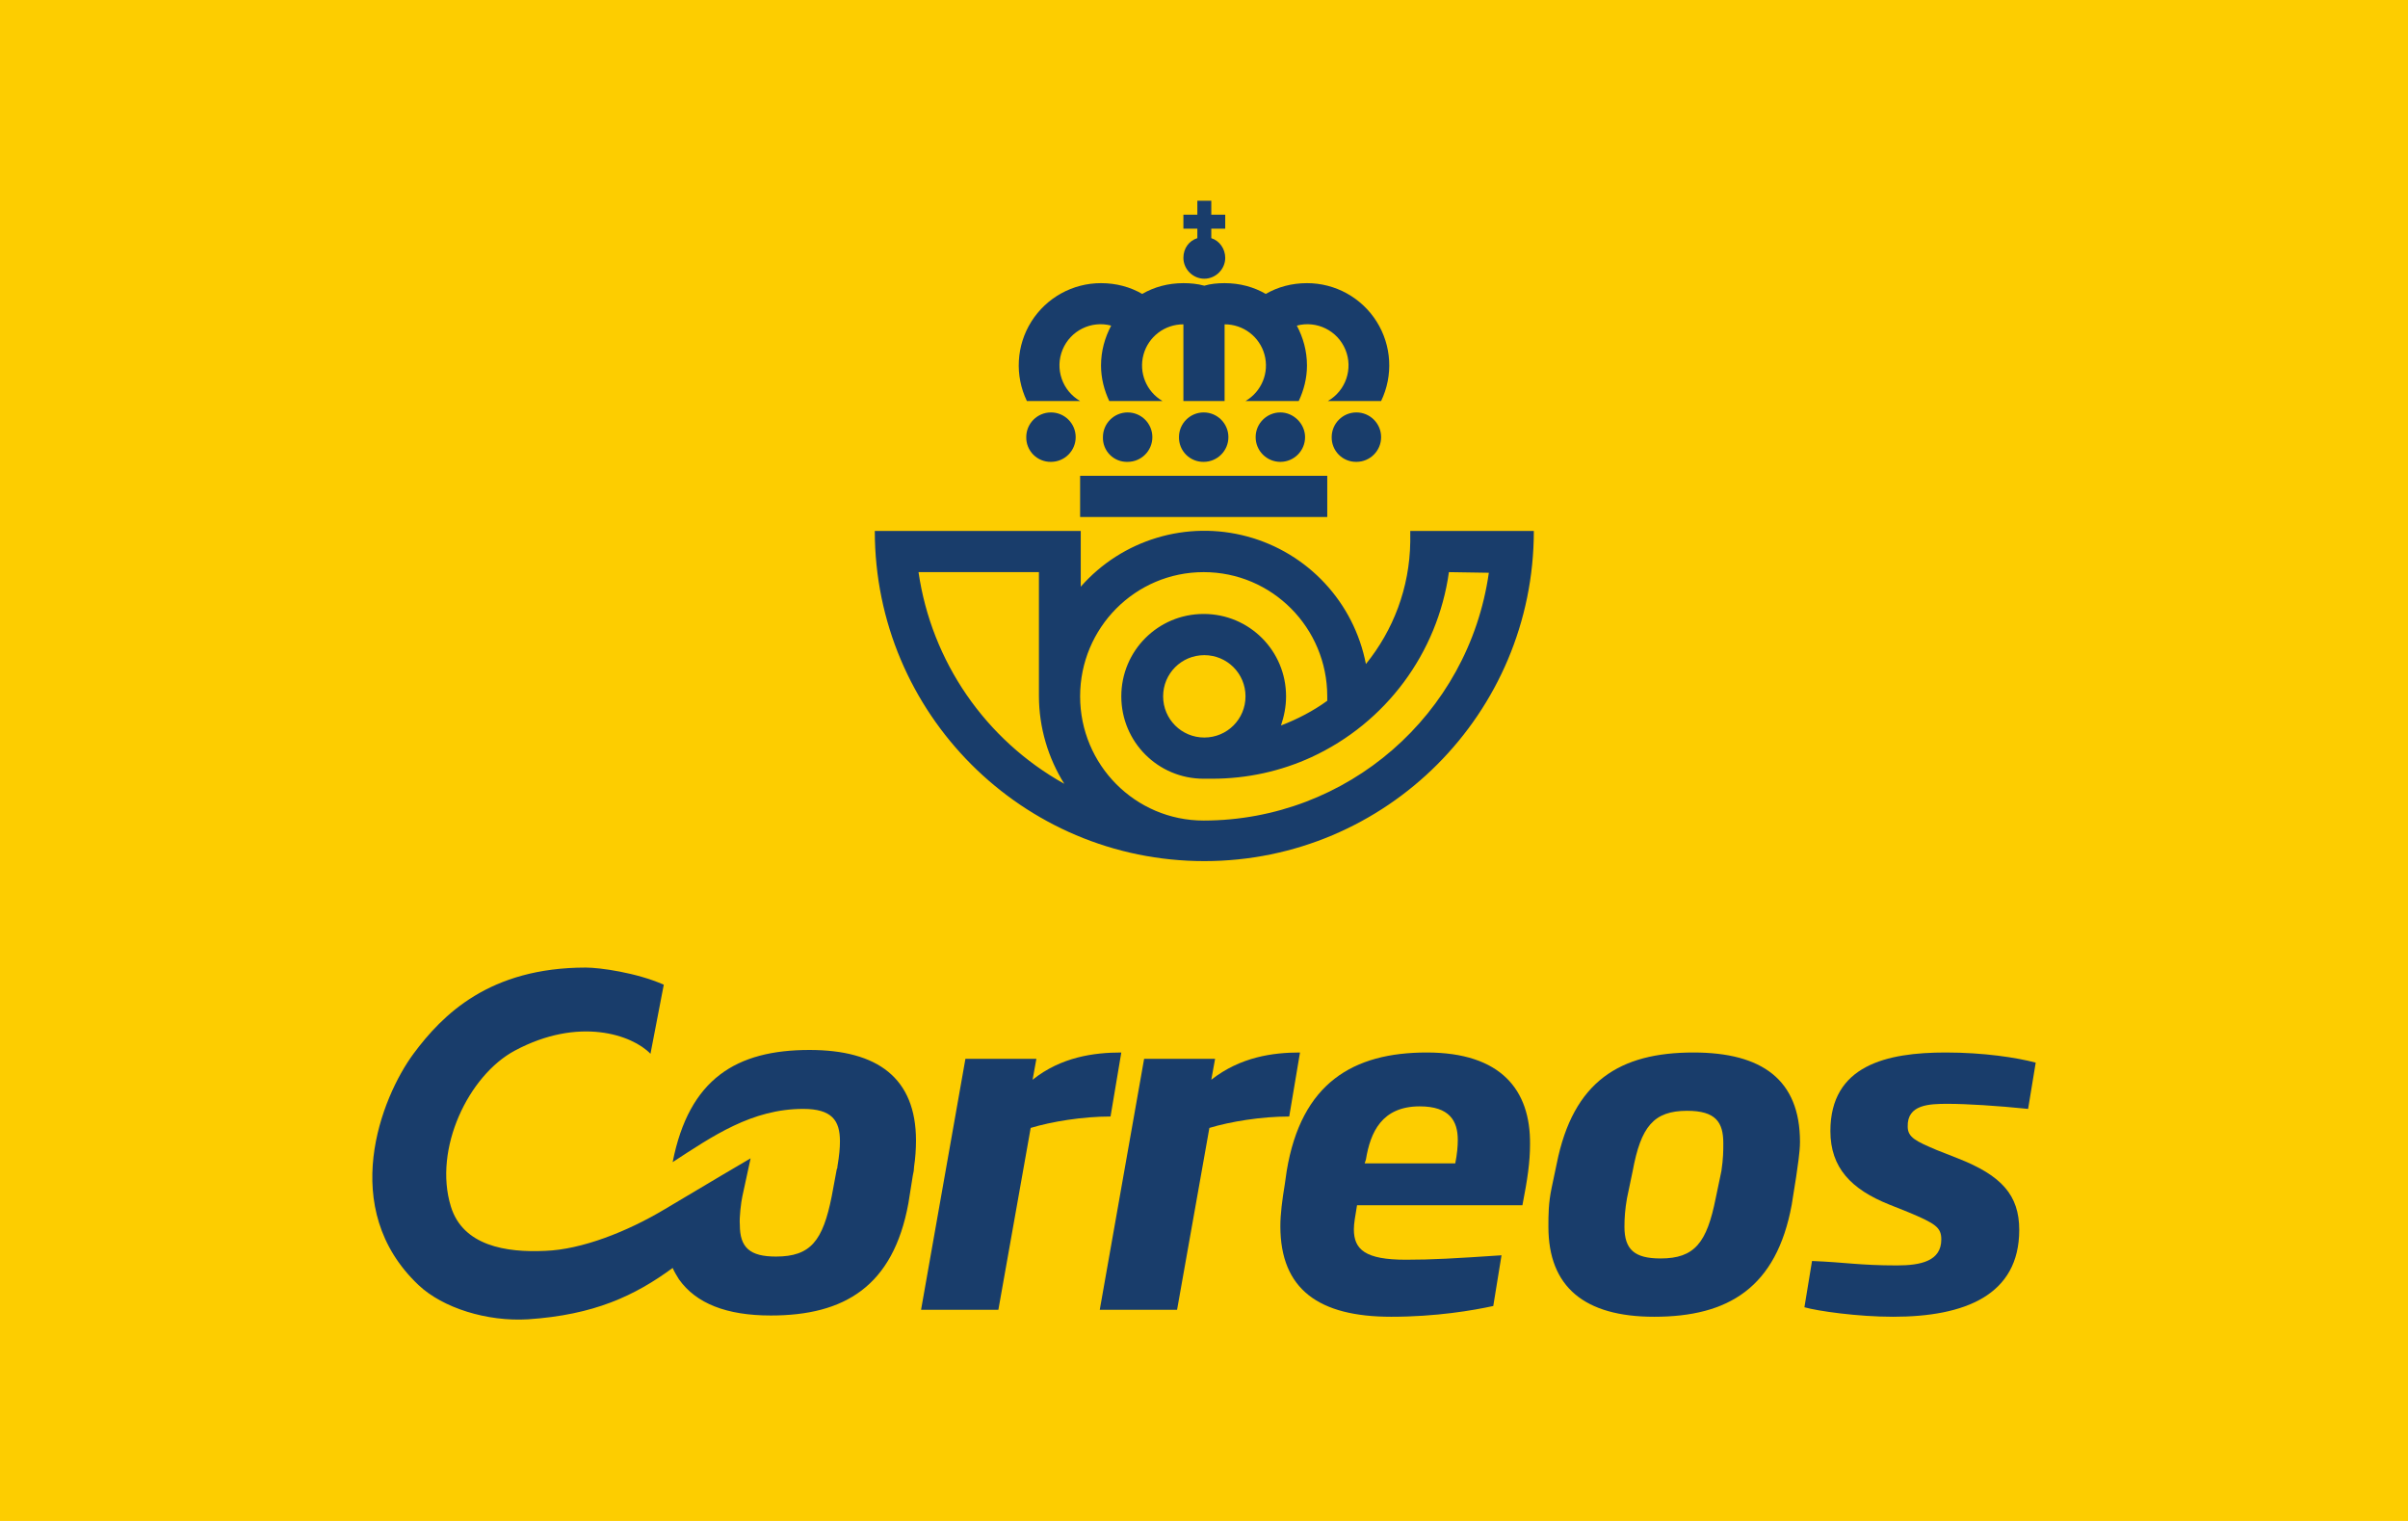
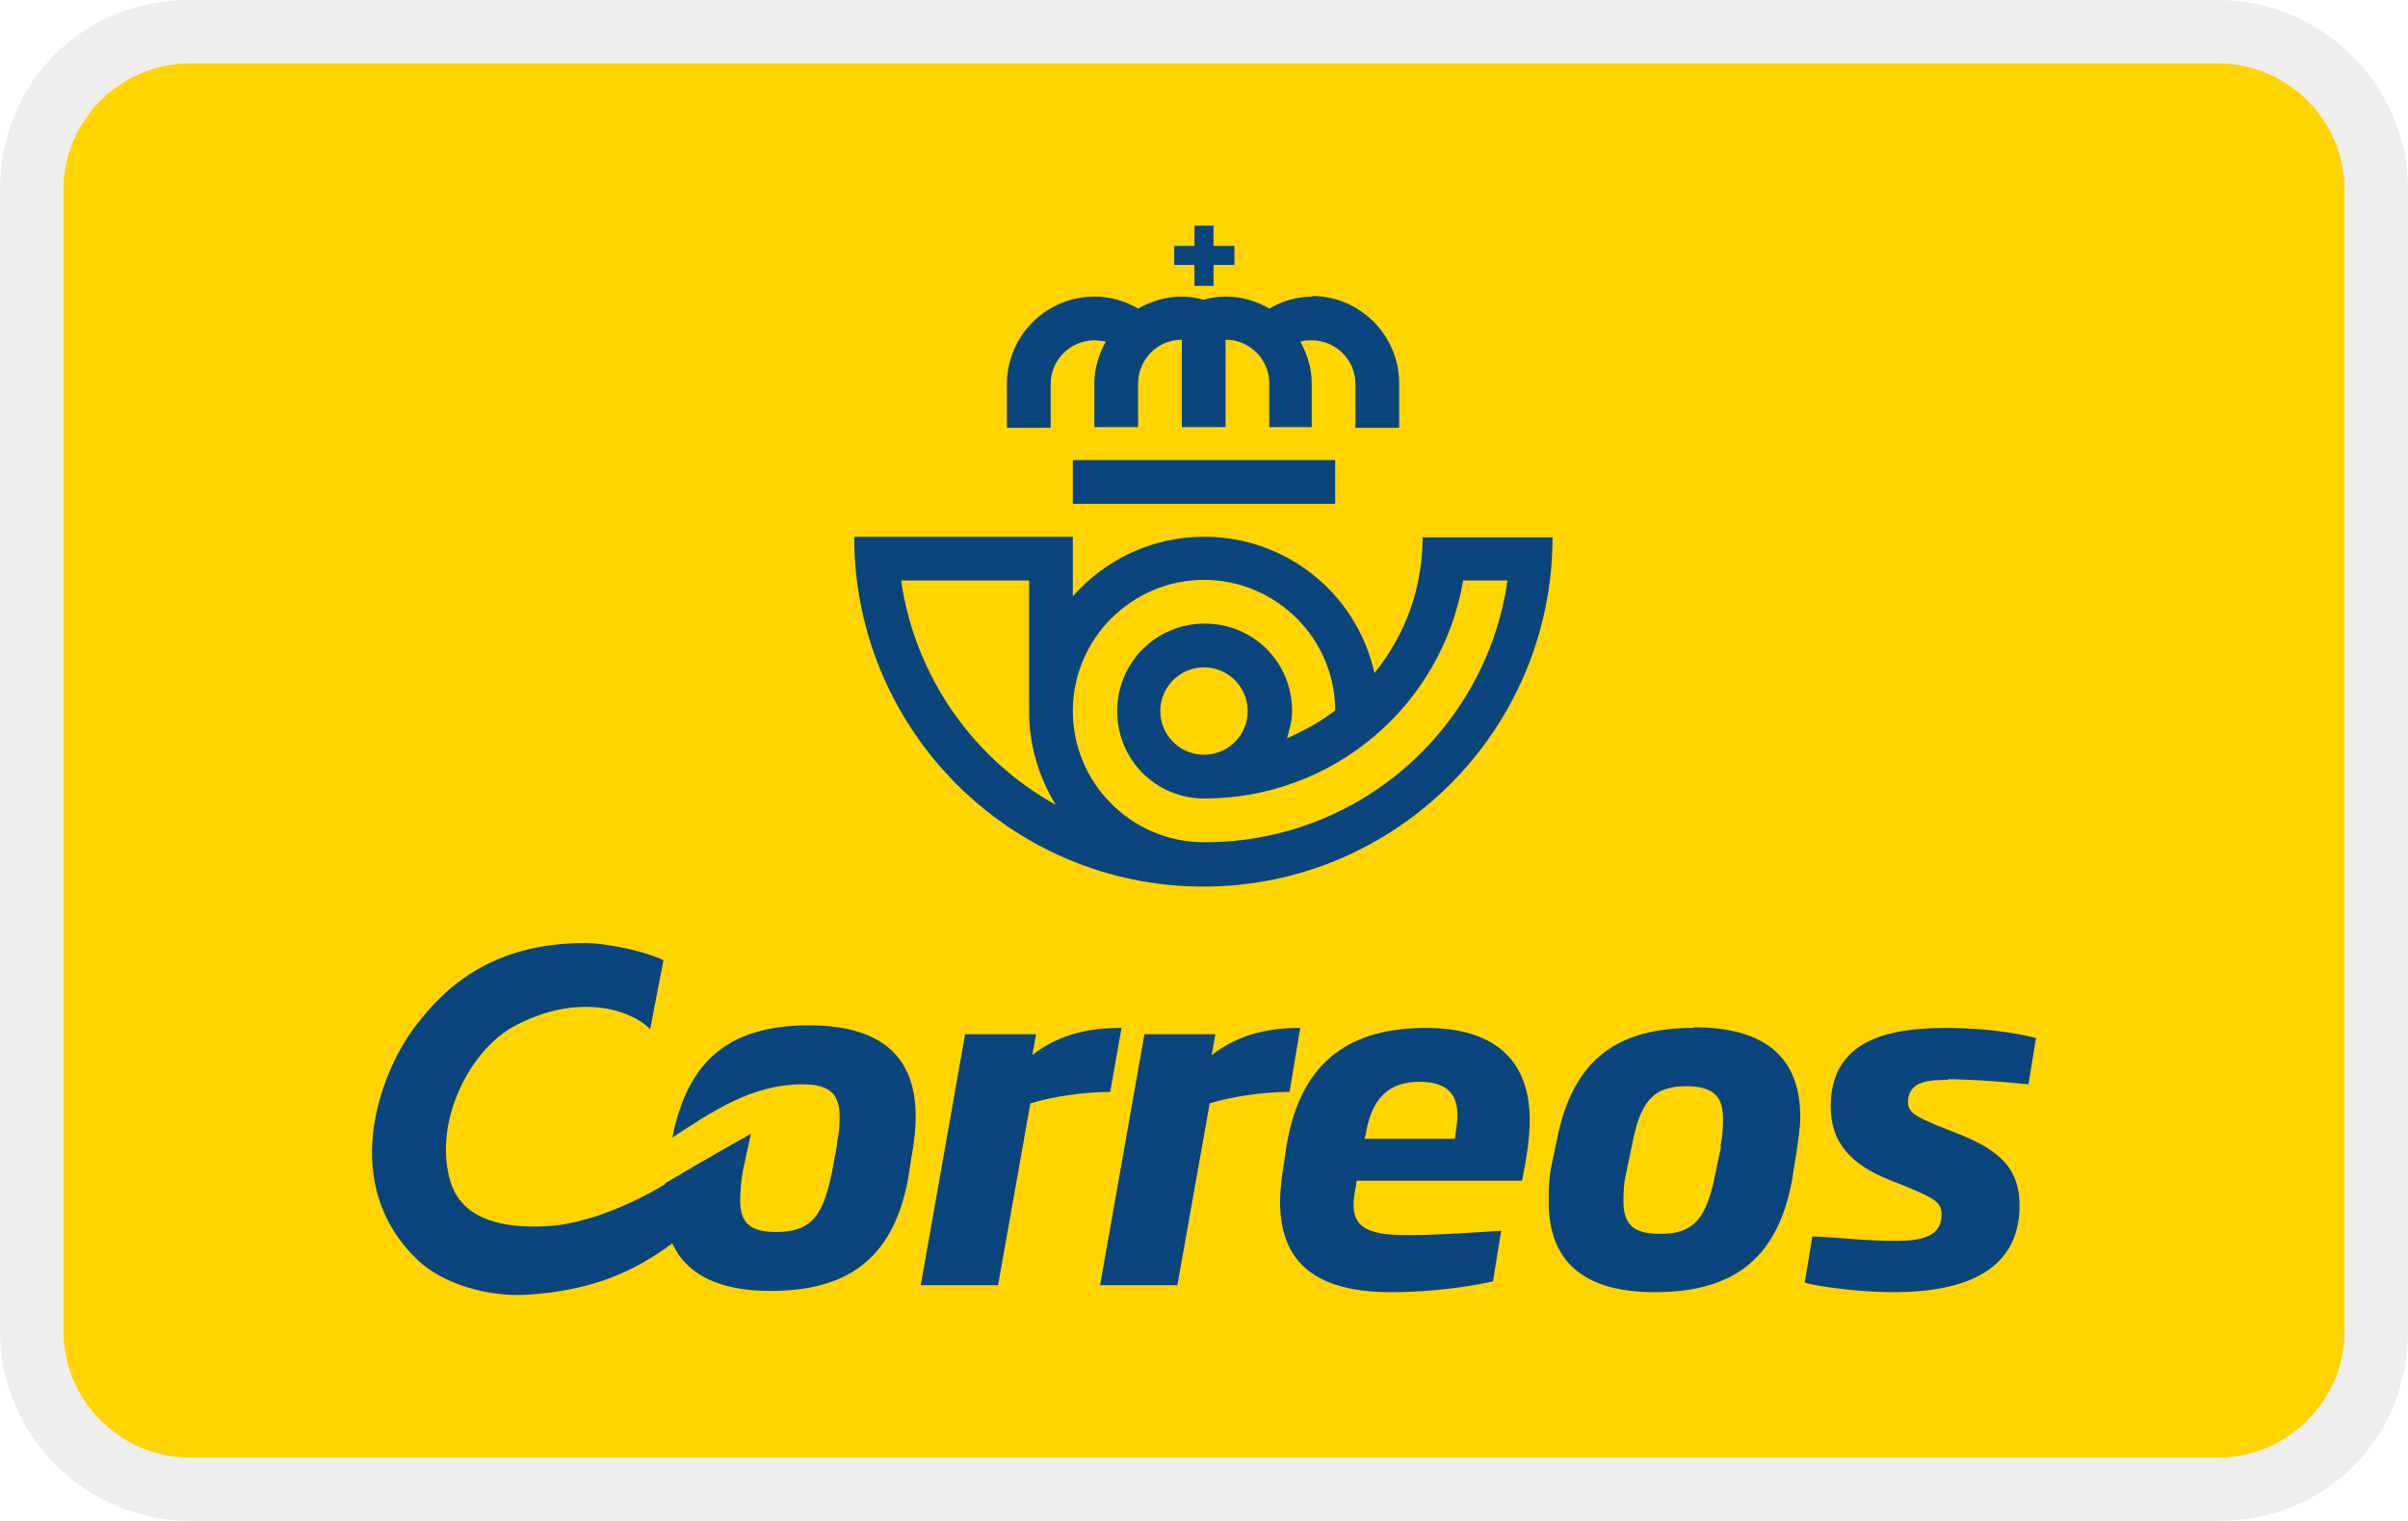
- <svg xmlns="http://www.w3.org/2000/svg" role="img" viewBox="0 0 38 24" width="38" height="24" aria-labelledby="pi-correos">
-   <style type="text/css">.st6{fill:#193d6b}</style>
-   <path fill="#fdcd00" d="M0 0h38v24H0z" />
-   <g id="layer1_00000093856258748047536340000013126458632190656415_">
-     <g transform="translate(-22.745 -140.772)">
-       <path id="path849_00000091006760309363514570000011194915468429874600_" class="st6" d="M41.1 151.76c0 .36.29.65.65.65.36 0 .65-.29.65-.65 0-.36-.29-.65-.65-.65-.36 0-.65.29-.65.65m4.51-1.96a3.796 3.796 0 01-2.17 2.92c-.48.22-1.01.34-1.57.34h-.13c-.72 0-1.3-.58-1.3-1.3 0-.72.58-1.3 1.3-1.3.72 0 1.3.58 1.3 1.3 0 .16-.03.31-.08.46.26-.1.51-.23.73-.39v-.07c0-1.08-.87-1.96-1.95-1.96s-1.95.88-1.95 1.96.87 1.96 1.95 1.96a4.55 4.55 0 004.5-3.91l-.63-.01zm-6.47 0h-1.9a4.577 4.577 0 002.3 3.34c-.25-.4-.4-.88-.4-1.39v-1.95zm7.81-.65c0 2.88-2.33 5.21-5.2 5.21s-5.2-2.33-5.2-5.21h3.25v.88a2.597 2.597 0 014.5 1.22c.43-.53.69-1.2.7-1.93v-.17h1.95z" />
-       <path id="path853_00000057839467264371654810000001447576829397078445_" class="st6" d="M41.75 147.1h-.33v-1.21a.649.649 0 00-.33 1.21h-.84c-.08-.17-.13-.36-.13-.56 0-.23.06-.44.16-.63a.649.649 0 00-.49 1.19h-.84a1.297 1.297 0 011.17-1.86c.24 0 .46.06.65.17.19-.11.41-.17.65-.17.11 0 .22.01.33.04.1-.03.21-.04.32-.04.24 0 .46.06.65.17.19-.11.41-.17.65-.17a1.297 1.297 0 011.17 1.86h-.84a.649.649 0 00-.49-1.19c.1.19.16.4.16.63 0 .2-.05.39-.13.56h-.84a.649.649 0 00-.33-1.21v1.21h-.32z" />
-       <path id="path857_00000125584007942190374750000004017544429720090245_" class="st6" d="M38.94 147.67a.39.39 0 11.39.39.384.384 0 01-.39-.39" />
-       <path id="path861_00000170959039503179811370000006248939609962081958_" class="st6" d="M43.76 147.67a.39.39 0 11.39.39.384.384 0 01-.39-.39" />
-       <path id="path865_00000057141968613423140790000009546657122577858746_" class="st6" d="M42.56 147.67c0-.22.18-.39.39-.39s.39.18.39.39a.39.39 0 01-.78 0" />
-       <path id="path869_00000103237718480607720960000018148134172183335310_" class="st6" d="M41.35 147.67a.39.39 0 11.39.39.384.384 0 01-.39-.39" />
-       <path id="path873_00000015318280650842030120000013330418688093670289_" class="st6" d="M40.15 147.67a.39.39 0 11.39.39.378.378 0 01-.39-.39" />
-       <path id="path875_00000022530118156132085490000003385613077440647813_" class="st6" d="M39.79 148.28h3.9v.65h-3.9v-.65z" />
-       <path id="path887_00000062175864713632521140000016847083525355946903_" class="st6" d="M41.64 144.53v-.15h-.22v-.22h.22v-.22h.22v.22h.22v.22h-.22v.15c.13.04.22.17.22.31 0 .18-.15.33-.33.33-.18 0-.33-.15-.33-.33 0-.15.09-.27.22-.31" />
-     </g>
-     <g transform="translate(-22.745 -140.772)">
-       <path id="path891_00000139999301312534647520000000448747231383152520_" class="st6" d="M33.24 159.85c-.6.36-1.32.64-1.89.66-.62.03-1.3-.08-1.49-.7-.28-.91.28-2.07 1.01-2.46 1.01-.54 1.85-.25 2.14.05l.21-1.09c-.43-.19-1.01-.27-1.23-.27-1.52 0-2.26.74-2.72 1.36-.51.69-1.2 2.44.08 3.65.38.36 1.08.58 1.73.54 1.04-.07 1.68-.37 2.28-.81.03.07.07.13.1.18.27.38.75.57 1.45.57 1.16 0 1.93-.46 2.17-1.77l.07-.44a.59.59 0 00.02-.14c.02-.13.03-.28.03-.41 0-.99-.61-1.43-1.68-1.43-1.15 0-1.9.45-2.16 1.77.63-.41 1.25-.84 2.06-.84.45 0 .58.18.58.51 0 .11-.01.22-.04.4 0 .01 0 .03-.01.04l-.08.43c-.14.7-.33.95-.88.95-.41 0-.57-.14-.57-.5-.01-.12.02-.36.04-.45l.13-.6s-.75.44-1.35.8" />
-       <path id="path895_00000038404815906448625600000016312698406442933123_" class="st6" d="M40.44 157.38c-.43 0-.95.07-1.4.43l.06-.33h-1.12l-.7 3.96h1.22l.51-2.87c.33-.1.82-.18 1.26-.18l.17-1.01z" />
-       <path id="path899_00000084506815603257188090000002200523170562853044_" class="st6" d="M43.26 157.38c-.43 0-.94.07-1.4.43l.06-.33H40.8l-.7 3.96h1.22l.51-2.87c.33-.1.82-.18 1.26-.18l.17-1.01z" />
-       <path id="path903_00000151534024050035106290000010415733939882981280_" class="st6" d="M53.48 158.19c.3 0 .78.03 1.27.08l.12-.73c-.3-.08-.82-.16-1.42-.16-.93 0-1.82.2-1.82 1.24 0 .58.33.92.93 1.16l.3.12c.43.18.52.24.52.43 0 .34-.32.41-.7.41-.59 0-.82-.05-1.34-.07l-.12.73c.21.06.84.15 1.4.15 1.13 0 1.99-.34 1.99-1.37 0-.55-.28-.86-.97-1.13l-.33-.13c-.33-.14-.46-.2-.46-.37-.01-.35.34-.36.63-.36" />
-       <path id="path907_00000128461344468524798770000011364175674462663339_" class="st6" d="M49.91 159.25l-.09.43c-.14.7-.33.95-.87.95-.41 0-.57-.14-.57-.5 0-.14.01-.28.04-.45l.09-.43c.13-.7.33-.95.86-.95.45 0 .57.18.57.51 0 .12 0 .24-.03.44m-.44-1.87c-1.16 0-1.9.45-2.16 1.76l-.08.38c-.05.24-.05.42-.05.61 0 .95.57 1.42 1.67 1.42 1.17 0 1.93-.46 2.17-1.77l.07-.44c.02-.15.06-.38.06-.55 0-.98-.6-1.41-1.68-1.41" />
-       <path id="path911_00000152265561980552304610000000370786408395931553_" class="st6" d="M45.71 159.13h-1.43l.02-.06c.07-.43.25-.84.85-.84.47 0 .6.23.6.53 0 .1-.01.22-.04.37m-.45-1.75c-1.16 0-1.98.48-2.21 1.87l-.03.21c-.04.24-.07.47-.07.66 0 1 .61 1.43 1.75 1.43.71 0 1.29-.1 1.61-.17l.13-.8c-.75.05-1.09.07-1.51.07-.64 0-.82-.16-.82-.48 0-.09.02-.2.05-.38h2.61c.08-.41.12-.68.12-.96.01-.86-.46-1.45-1.63-1.45" />
-     </g>
-   </g>
+ <svg xmlns="http://www.w3.org/2000/svg" width="38" height="24" aria-labelledby="pi-correos">
+   <path d="M35 0H3C1.3 0 0 1.3 0 3v18c0 1.7 1.4 3 3 3h32c1.7 0 3-1.3 3-3V3c0-1.7-1.4-3-3-3z" style="isolation:isolate" fill="#010101" opacity=".07" />
+   <path d="M35 1c1.1 0 2 .9 2 2v18c0 1.1-.9 2-2 2H3c-1.1 0-2-.9-2-2V3c0-1.1.9-2 2-2h32" fill="#ffd401" />
+   <path id="path891" d="M10.49 18.69c-.6.36-1.32.64-1.89.66-.62.03-1.3-.08-1.49-.7-.28-.91.28-2.07 1.01-2.46 1.01-.54 1.85-.25 2.14.05l.21-1.09c-.43-.19-1.01-.27-1.23-.27-1.52 0-2.26.74-2.72 1.36-.51.69-1.2 2.44.08 3.65.38.36 1.08.58 1.73.54 1.04-.07 1.68-.37 2.28-.81.03.07.07.13.1.18.27.38.75.57 1.45.57 1.16 0 1.93-.46 2.17-1.77l.07-.44s.02-.09.02-.14c.02-.13.03-.28.03-.41 0-.99-.61-1.43-1.68-1.43-1.15 0-1.9.45-2.16 1.77.63-.41 1.25-.84 2.06-.84.45 0 .58.18.58.51 0 .11 0 .22-.04.4v.04l-.08.43c-.14.7-.33.95-.88.95-.41 0-.57-.14-.57-.5 0-.12.02-.36.04-.45l.13-.6s-.75.42-1.35.78" fill="#0a457e" stroke-width="0" />
+   <path id="path895" d="M17.69 16.22c-.43 0-.95.07-1.4.43l.06-.33h-1.12l-.7 3.96h1.22l.51-2.87c.33-.1.82-.18 1.26-.18l.18-1.02z" fill="#0a457e" stroke-width="0" />
+   <path id="path899" d="M20.52 16.22c-.43 0-.94.07-1.4.43l.06-.33h-1.12l-.7 3.96h1.22l.51-2.87c.33-.1.82-.18 1.26-.18l.17-1.02z" fill="#0a457e" stroke-width="0" />
+   <path id="path903" d="M30.74 17.03c.3 0 .78.03 1.27.08l.12-.73c-.3-.08-.82-.16-1.42-.16-.93 0-1.82.2-1.82 1.24 0 .58.33.92.93 1.16l.3.12c.43.18.52.24.52.43 0 .34-.32.41-.7.41-.59 0-.82-.05-1.34-.07l-.12.73c.21.06.84.15 1.4.15 1.13 0 1.99-.34 1.99-1.37 0-.55-.28-.86-.97-1.13l-.33-.13c-.33-.14-.46-.2-.46-.37 0-.34.35-.35.64-.35" fill="#0a457e" stroke-width="0" />
+   <path id="path907" d="M27.16 18.09l-.09.43c-.14.7-.33.95-.87.95-.41 0-.58-.14-.58-.5 0-.14 0-.28.04-.45l.09-.43c.13-.7.33-.95.86-.95.45 0 .58.18.58.51 0 .12 0 .24-.04.44m-.42-1.87c-1.16 0-1.9.45-2.16 1.76l-.08.38c-.05.24-.05.42-.05.61 0 .95.57 1.42 1.67 1.42 1.17 0 1.93-.46 2.17-1.77l.07-.44c.02-.15.06-.38.06-.55 0-.99-.61-1.42-1.68-1.42" fill="#0a457e" stroke-width="0" />
+   <path id="path911" d="M22.96 17.97h-1.43l.02-.06c.07-.43.25-.84.85-.84.47 0 .6.23.6.53 0 .09-.02.22-.04.36m-.45-1.74c-1.16 0-1.98.48-2.21 1.87l-.03.21c-.04.24-.07.47-.07.66 0 1 .61 1.43 1.75 1.43.71 0 1.29-.1 1.61-.17l.13-.8c-.75.05-1.09.07-1.51.07-.64 0-.82-.16-.82-.48 0-.09.02-.2.05-.38h2.61c.08-.41.12-.68.12-.96 0-.86-.47-1.45-1.64-1.45" fill="#0a457e" stroke-width="0" />
+   <path fill="#0a457e" d="M21.07 7.95h-4.14v-.69h4.14v.69zM20.72 4.68c-.25 0-.49.07-.69.19-.2-.12-.44-.19-.69-.19-.12 0-.24.02-.35.05a1.27 1.27 0 00-.34-.05c-.25 0-.48.07-.69.19-.2-.12-.44-.19-.69-.19-.76 0-1.38.62-1.38 1.38v.69h.69v-.69c0-.38.31-.69.69-.69.06 0 .12.01.18.02-.11.2-.18.42-.18.66v.69h.69v-.69c0-.38.31-.69.69-.69v1.38h.69V5.36c.38 0 .69.31.69.69v.69h.67v-.69c0-.24-.07-.46-.18-.66.06-.02.12-.02.18-.02.38 0 .69.31.69.69v.69h.69v-.7c0-.76-.62-1.38-1.38-1.38zM19.15 3.88v-.32h-.3v.32h-.32v.3h.32v.33h.3v-.33h.33v-.3h-.33zM22.45 8.47c0 .82-.28 1.56-.76 2.15A2.748 2.748 0 0019 8.47c-.82 0-1.56.36-2.07.94v-.94h-3.45c0 3.05 2.47 5.52 5.51 5.52s5.51-2.47 5.51-5.51h-2.07zm-8.22.69h2.01v2.07c0 .54.16 1.04.42 1.47a4.847 4.847 0 01-2.44-3.54zM19 13.29c-1.14 0-2.07-.93-2.07-2.07s.93-2.07 2.07-2.07 2.07.93 2.07 2.06c-.23.18-.49.32-.76.44.04-.14.08-.28.08-.43 0-.78-.62-1.38-1.38-1.38s-1.38.61-1.38 1.38.61 1.38 1.38 1.38a4.14 4.14 0 004.08-3.44h.7a4.82 4.82 0 01-4.78 4.13zm.69-2.07c0 .38-.31.69-.69.69s-.69-.31-.69-.69.31-.69.69-.69.69.31.69.69z" />
</svg>
